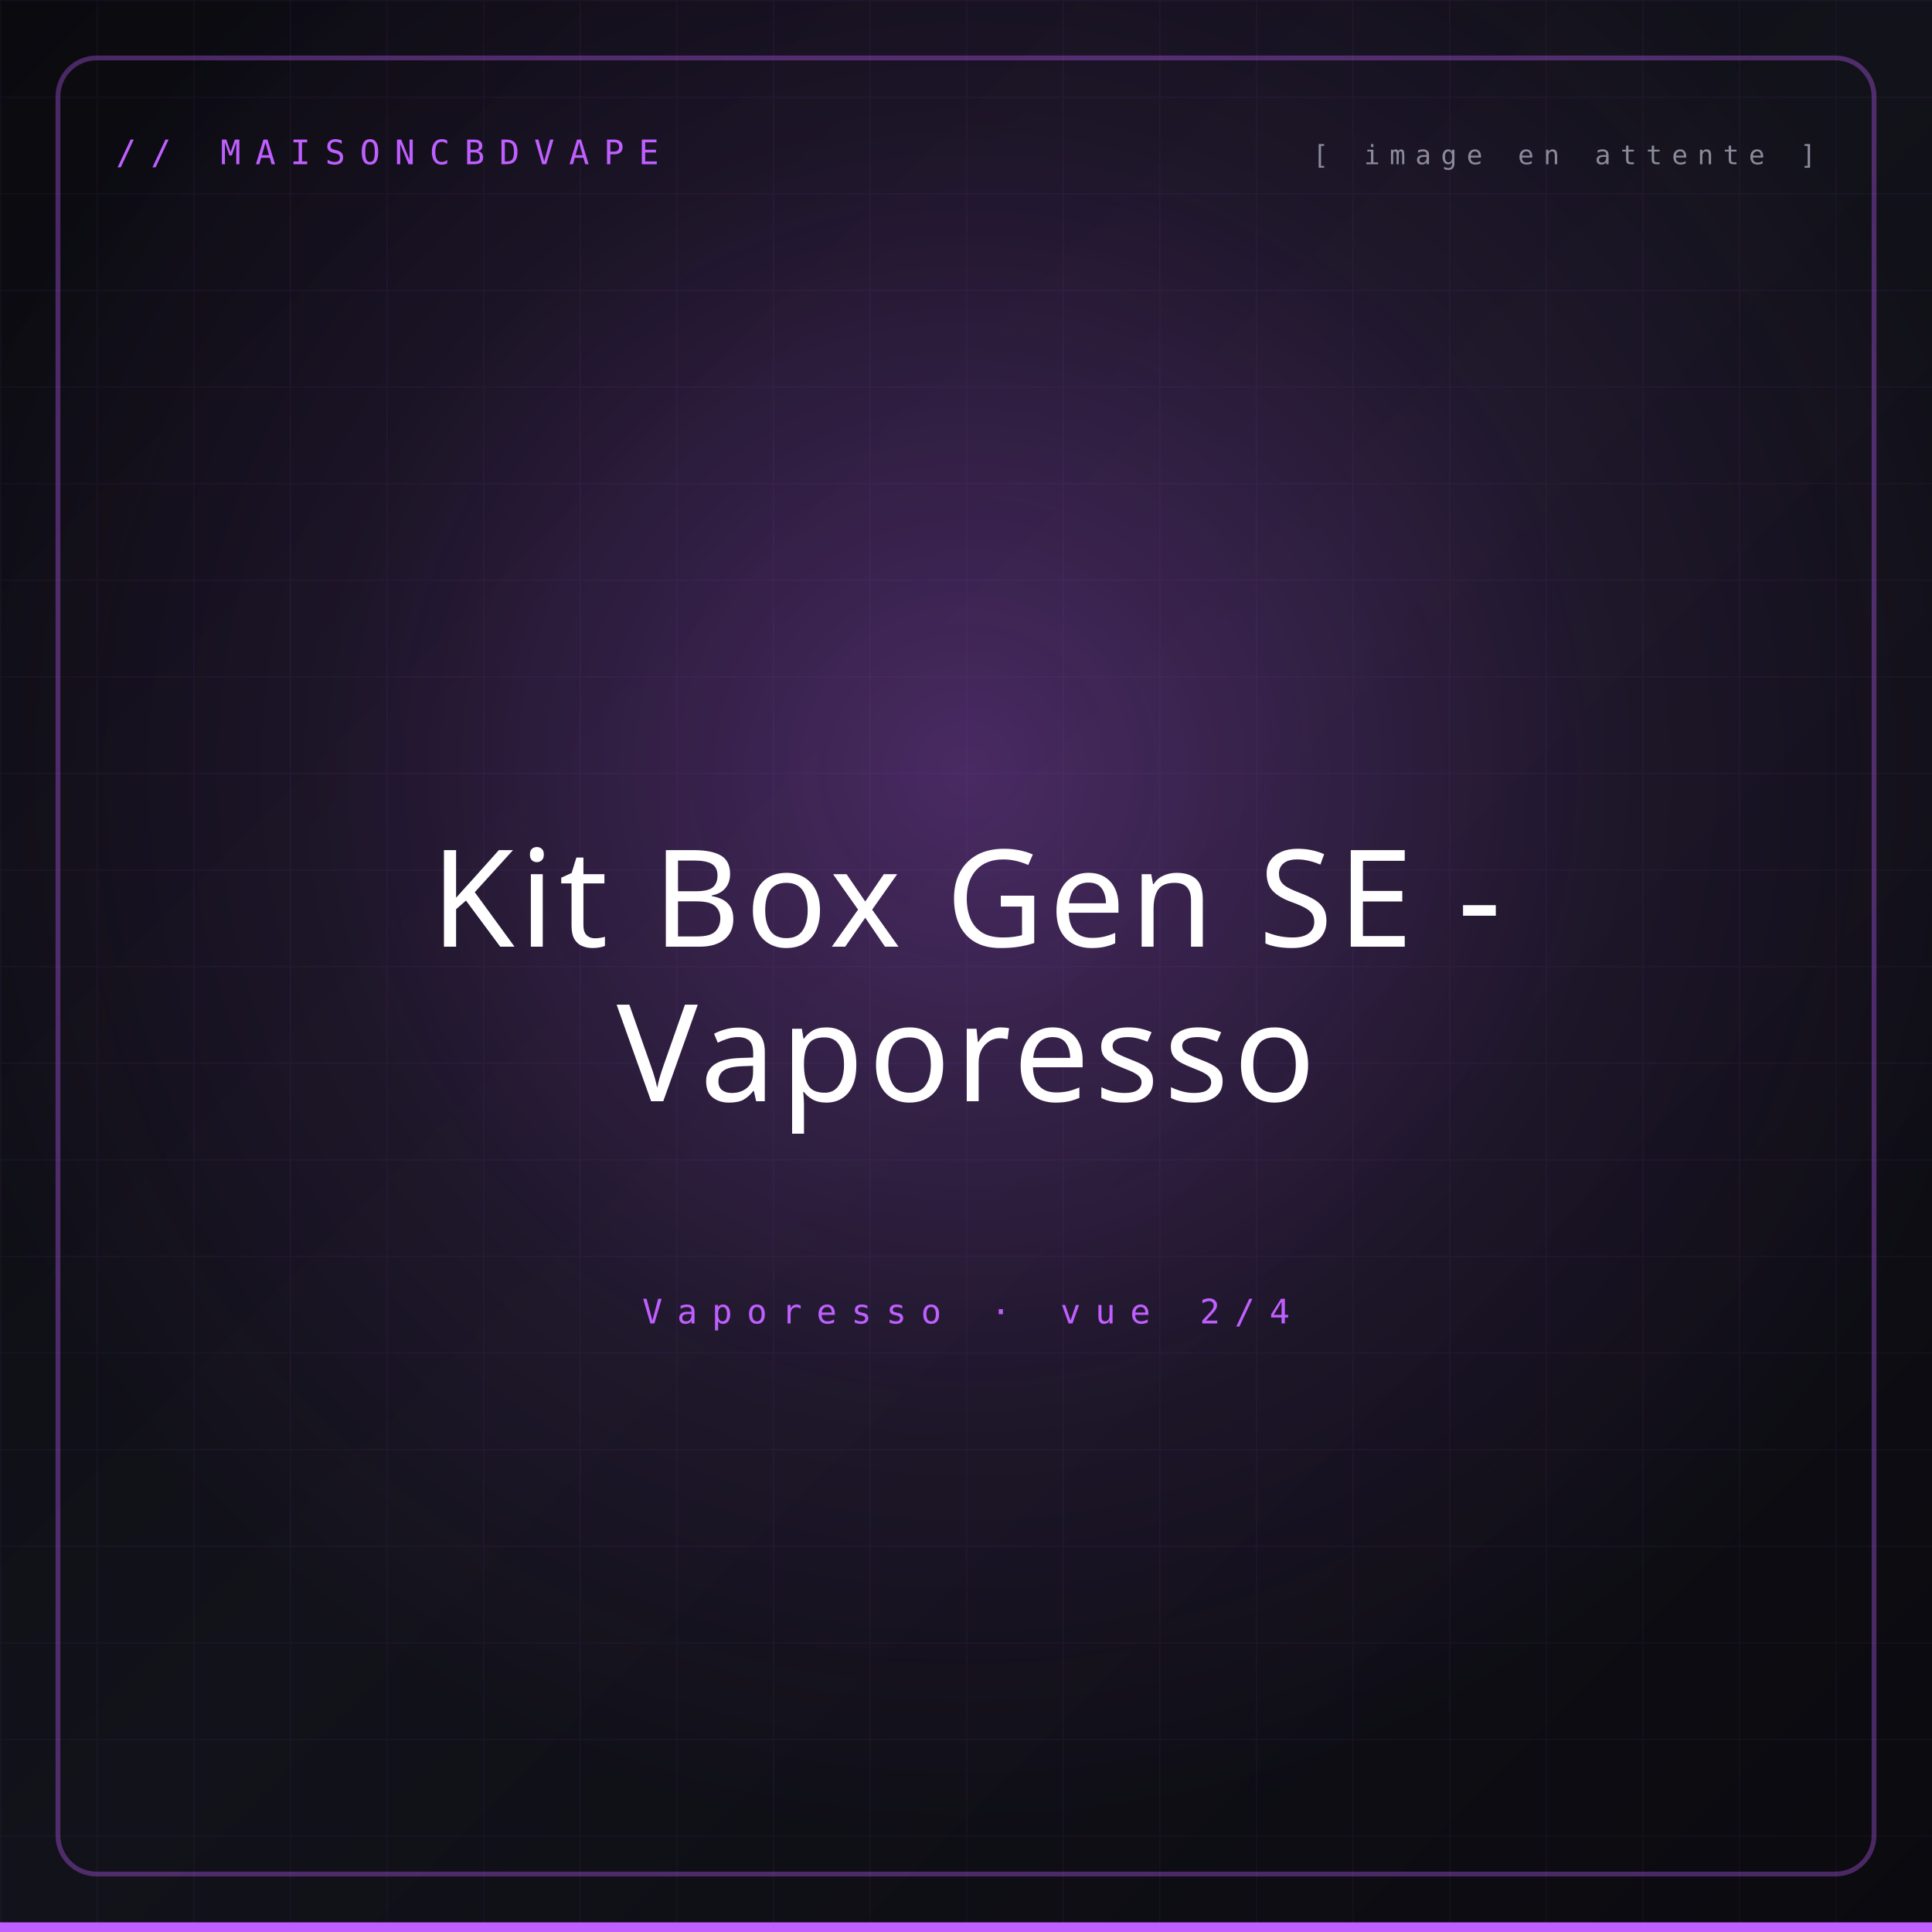
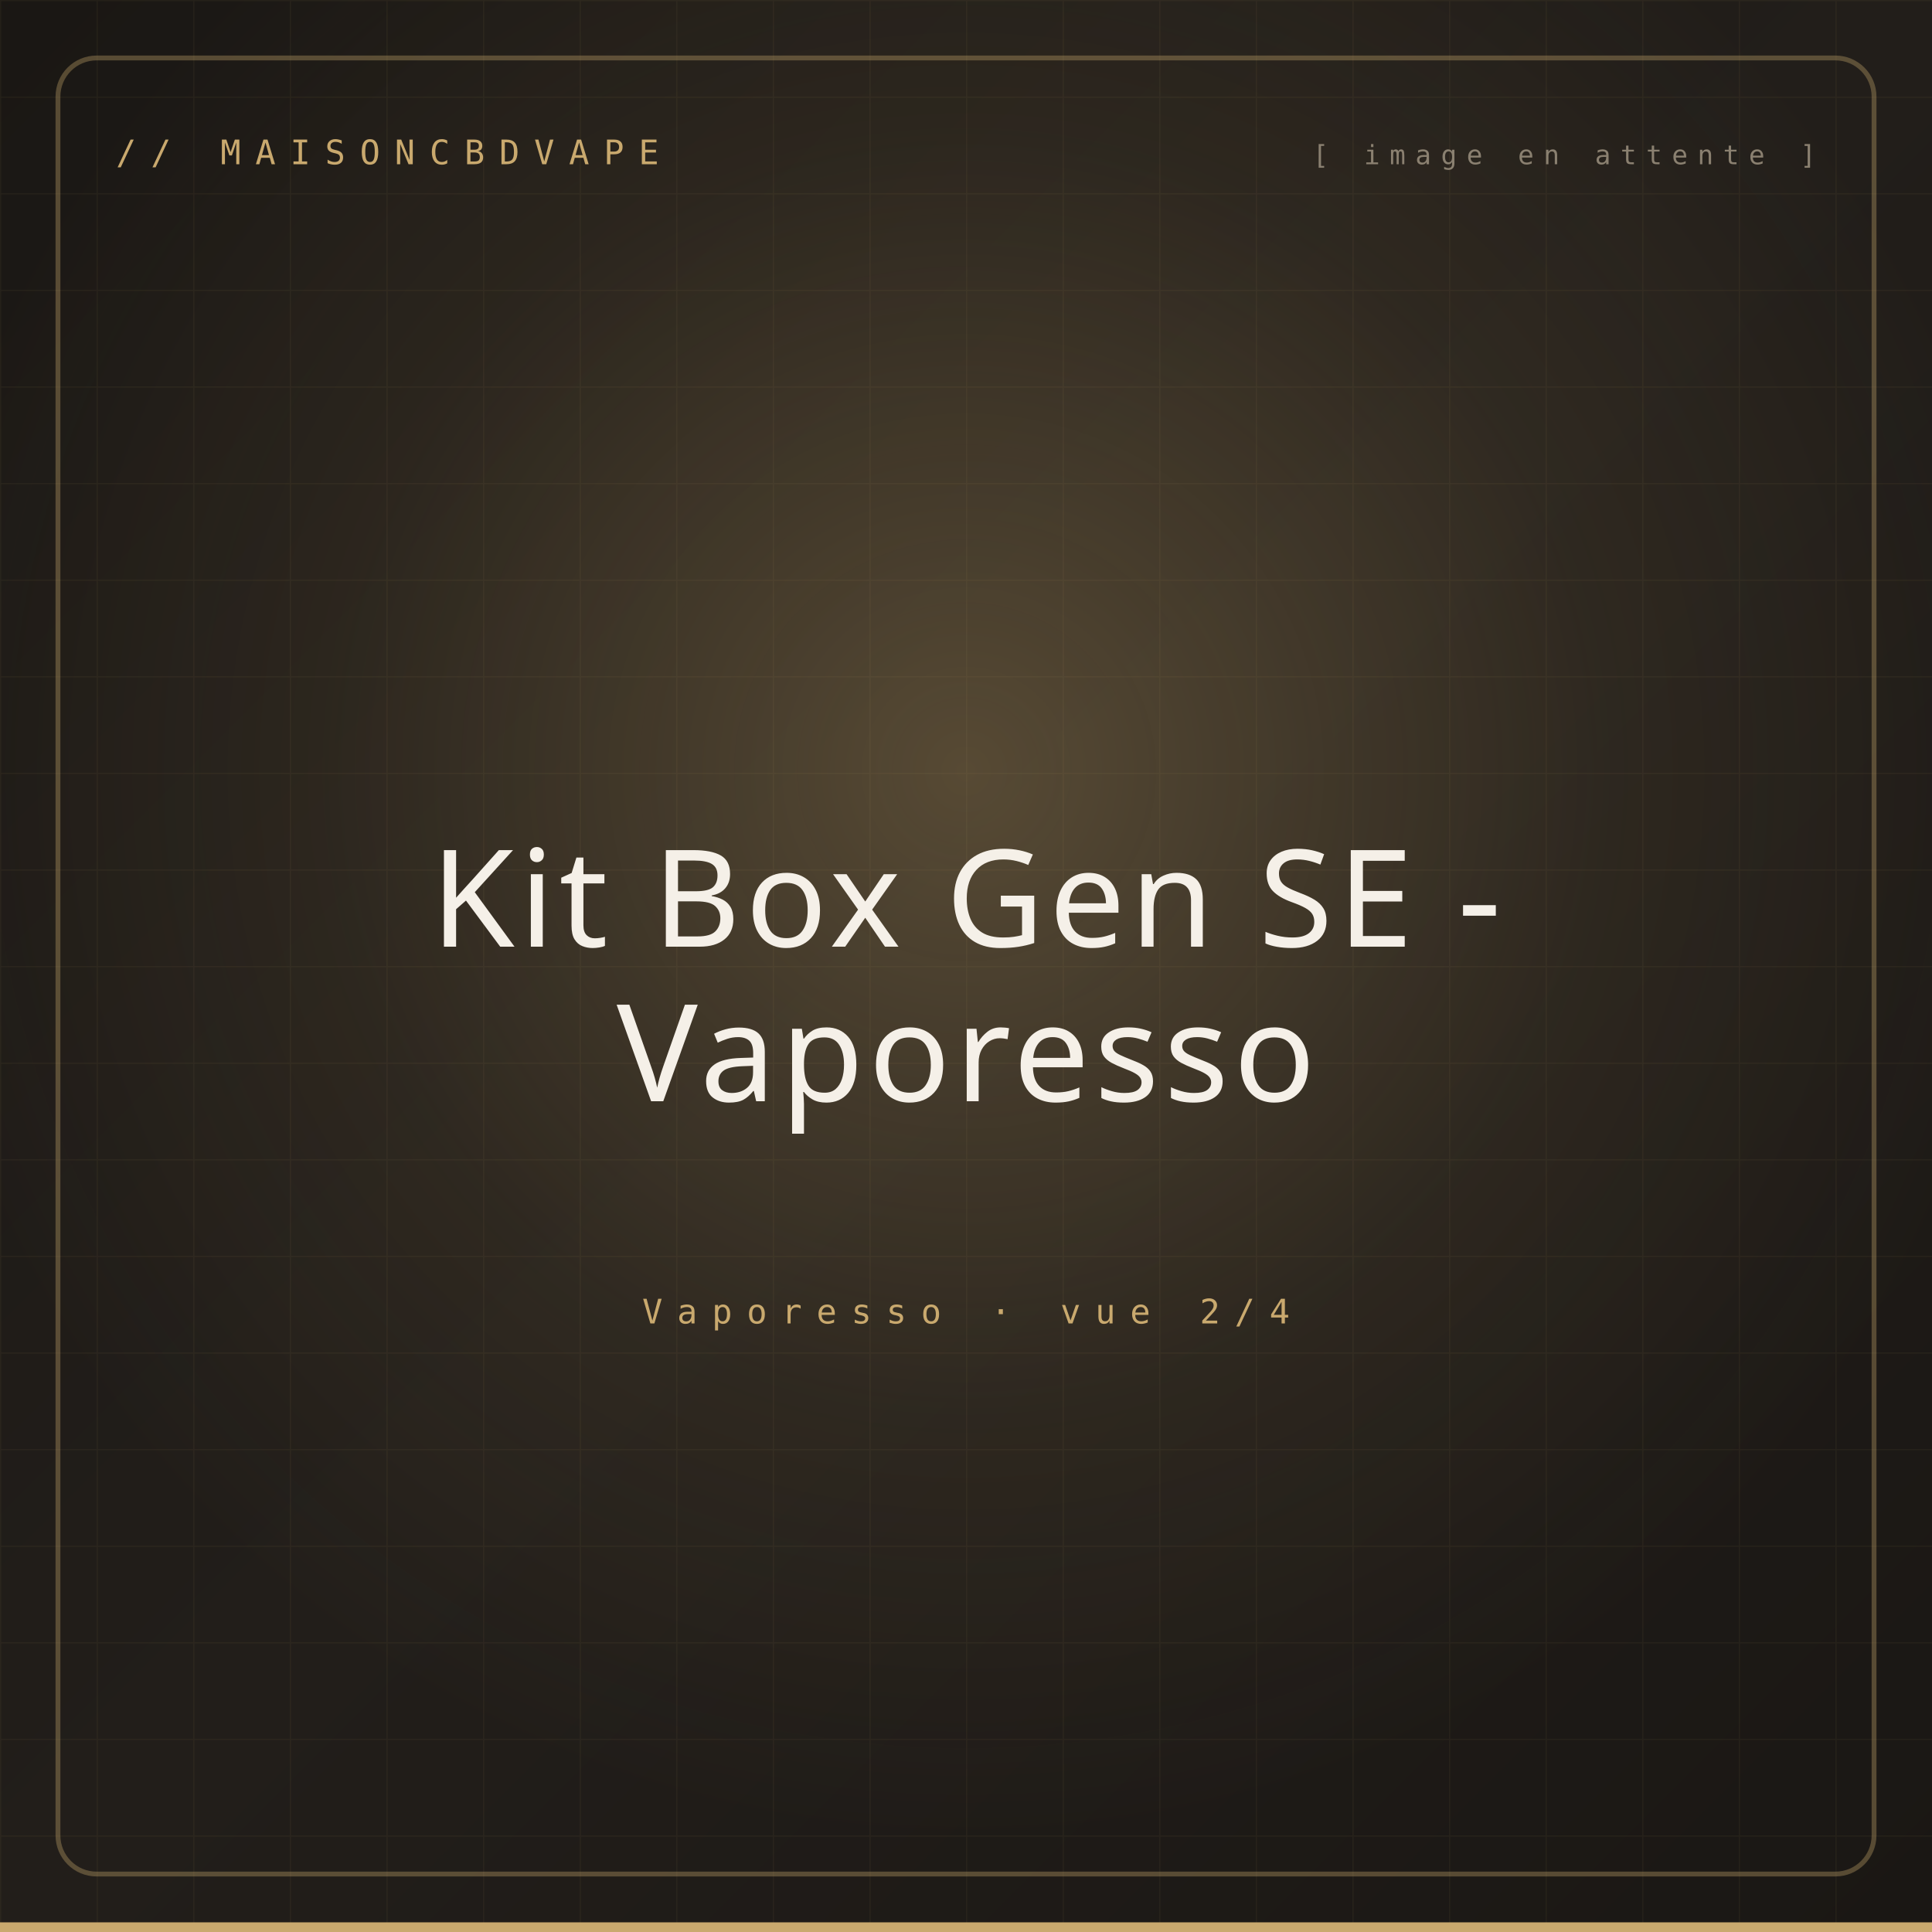
<svg xmlns="http://www.w3.org/2000/svg" viewBox="0 0 800 800" width="800" height="800" role="img" aria-label="Kit Box Gen SE - Vaporesso">
  <defs>
    <linearGradient id="bgGrad" x1="0%" y1="0%" x2="100%" y2="100%">
-       <stop offset="0%" stop-color="#0A0A0F" />
-       <stop offset="50%" stop-color="#12121A" />
-       <stop offset="100%" stop-color="#0A0A0F" />
+       <stop offset="0%" stop-color="#1A1714" />
+       <stop offset="50%" stop-color="#221E1A" />
+       <stop offset="100%" stop-color="#1A1714" />
    </linearGradient>
    <radialGradient id="accentGlow" cx="50%" cy="40%" r="55%">
-       <stop offset="0%" stop-color="#BF5FFF" stop-opacity="0.32" />
-       <stop offset="60%" stop-color="#BF5FFF" stop-opacity="0.08" />
-       <stop offset="100%" stop-color="#BF5FFF" stop-opacity="0" />
+       <stop offset="0%" stop-color="#C9A96E" stop-opacity="0.32" />
+       <stop offset="60%" stop-color="#C9A96E" stop-opacity="0.08" />
+       <stop offset="100%" stop-color="#C9A96E" stop-opacity="0" />
    </radialGradient>
    <pattern id="grid" width="40" height="40" patternUnits="userSpaceOnUse">
-       <path d="M 40 0 L 0 0 0 40" fill="none" stroke="#BF5FFF" stroke-opacity="0.06" stroke-width="1" />
+       <path d="M 40 0 L 0 0 0 40" fill="none" stroke="#C9A96E" stroke-opacity="0.06" stroke-width="1" />
    </pattern>
  </defs>
  <rect width="800" height="800" fill="url(#bgGrad)" />
  <rect width="800" height="800" fill="url(#grid)" />
  <rect width="800" height="800" fill="url(#accentGlow)" />
-   <rect x="24" y="24" width="752" height="752" rx="16" ry="16" fill="none" stroke="#BF5FFF" stroke-opacity="0.35" stroke-width="2" />
-   <text x="48" y="68" fill="#BF5FFF" font-family="'Space Mono', monospace" font-size="14" letter-spacing="6" style="text-transform:uppercase;">// MAISONCBDVAPE</text>
-   <text x="752" y="68" text-anchor="end" fill="#8A8A9A" font-family="'Space Mono', monospace" font-size="11" letter-spacing="4" style="text-transform:uppercase;">[ image en attente ]</text>
-   <text x="400" y="392" text-anchor="middle" fill="#FFFFFF" font-family="'Bebas Neue', Impact, sans-serif" font-size="56" letter-spacing="2" style="text-transform:uppercase;">Kit Box Gen SE -</text>
-   <text x="400" y="456" text-anchor="middle" fill="#FFFFFF" font-family="'Bebas Neue', Impact, sans-serif" font-size="56" letter-spacing="2" style="text-transform:uppercase;">Vaporesso</text>
-   <text x="400" y="548" text-anchor="middle" fill="#BF5FFF" font-family="'Space Mono', monospace" font-size="14" letter-spacing="6" style="text-transform:uppercase;">Vaporesso · vue 2/4</text>
-   <rect x="0" y="796" width="800" height="4" fill="#BF5FFF" />
+   <rect x="24" y="24" width="752" height="752" rx="16" ry="16" fill="none" stroke="#C9A96E" stroke-opacity="0.35" stroke-width="2" />
+   <text x="48" y="68" fill="#C9A96E" font-family="'Space Mono', monospace" font-size="14" letter-spacing="6" style="text-transform:uppercase;">// MAISONCBDVAPE</text>
+   <text x="752" y="68" text-anchor="end" fill="#8A8070" font-family="'Space Mono', monospace" font-size="11" letter-spacing="4" style="text-transform:uppercase;">[ image en attente ]</text>
+   <text x="400" y="392" text-anchor="middle" fill="#F5F0E8" font-family="'Bebas Neue', Impact, sans-serif" font-size="56" letter-spacing="2" style="text-transform:uppercase;">Kit Box Gen SE -</text>
+   <text x="400" y="456" text-anchor="middle" fill="#F5F0E8" font-family="'Bebas Neue', Impact, sans-serif" font-size="56" letter-spacing="2" style="text-transform:uppercase;">Vaporesso</text>
+   <text x="400" y="548" text-anchor="middle" fill="#C9A96E" font-family="'Space Mono', monospace" font-size="14" letter-spacing="6" style="text-transform:uppercase;">Vaporesso · vue 2/4</text>
+   <rect x="0" y="796" width="800" height="4" fill="#C9A96E" />
</svg>
